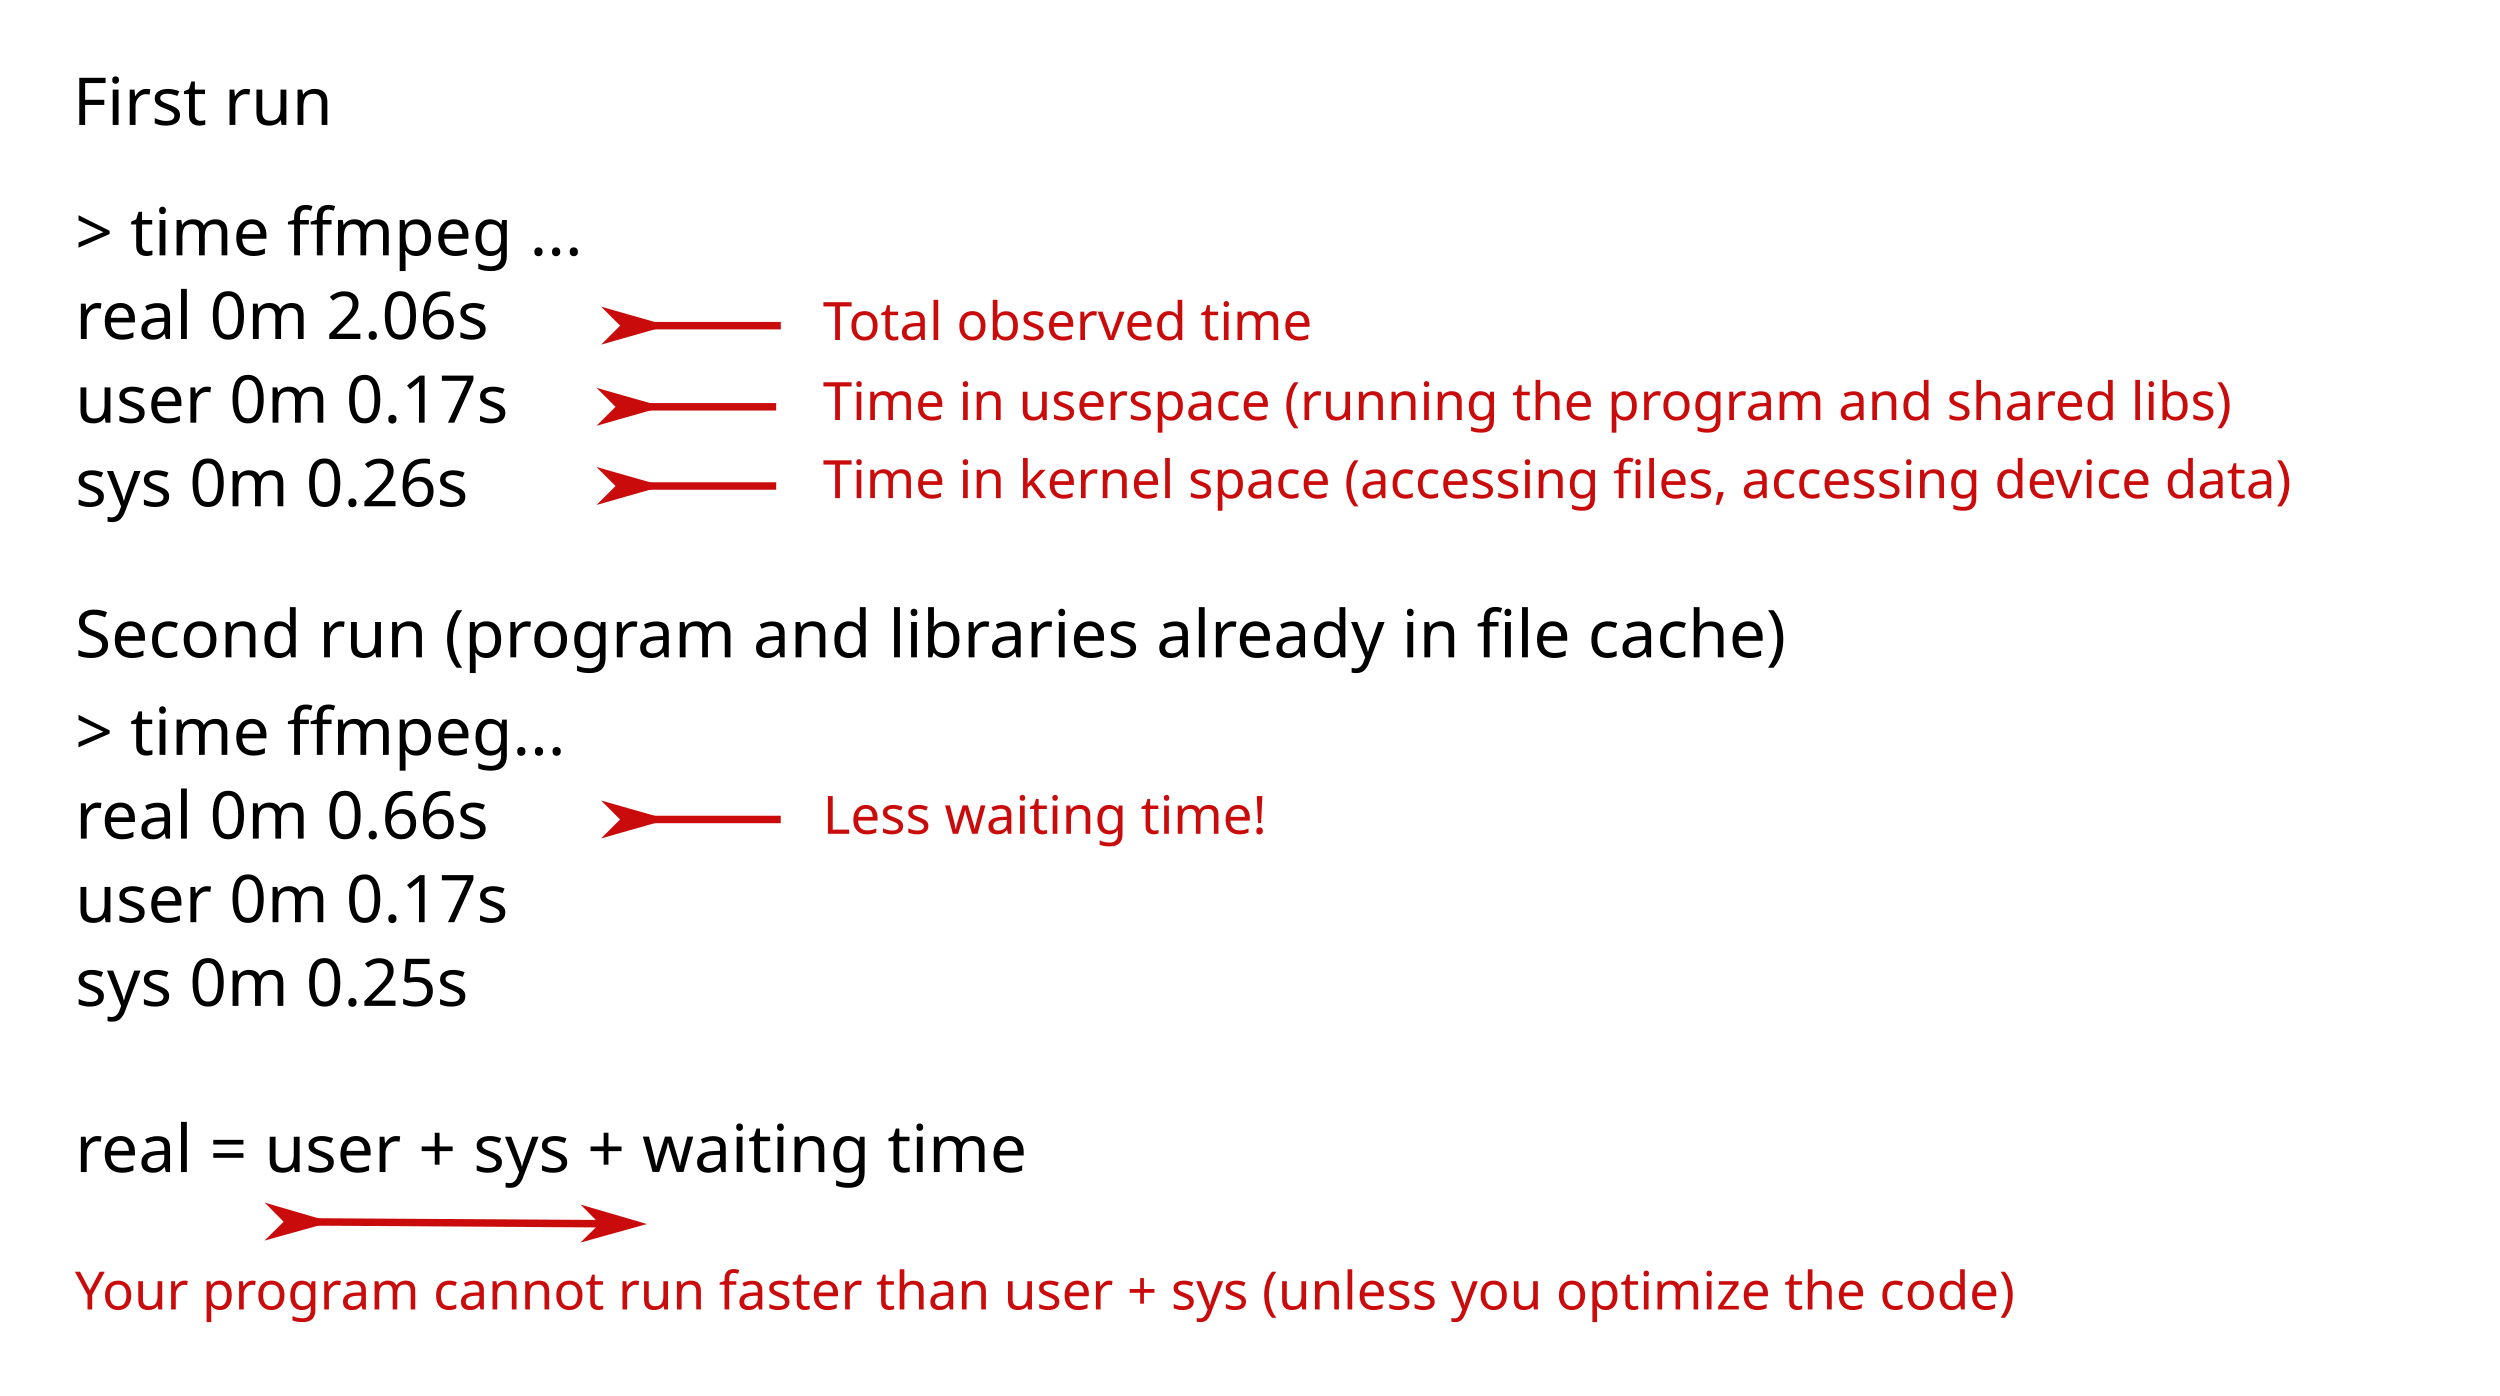
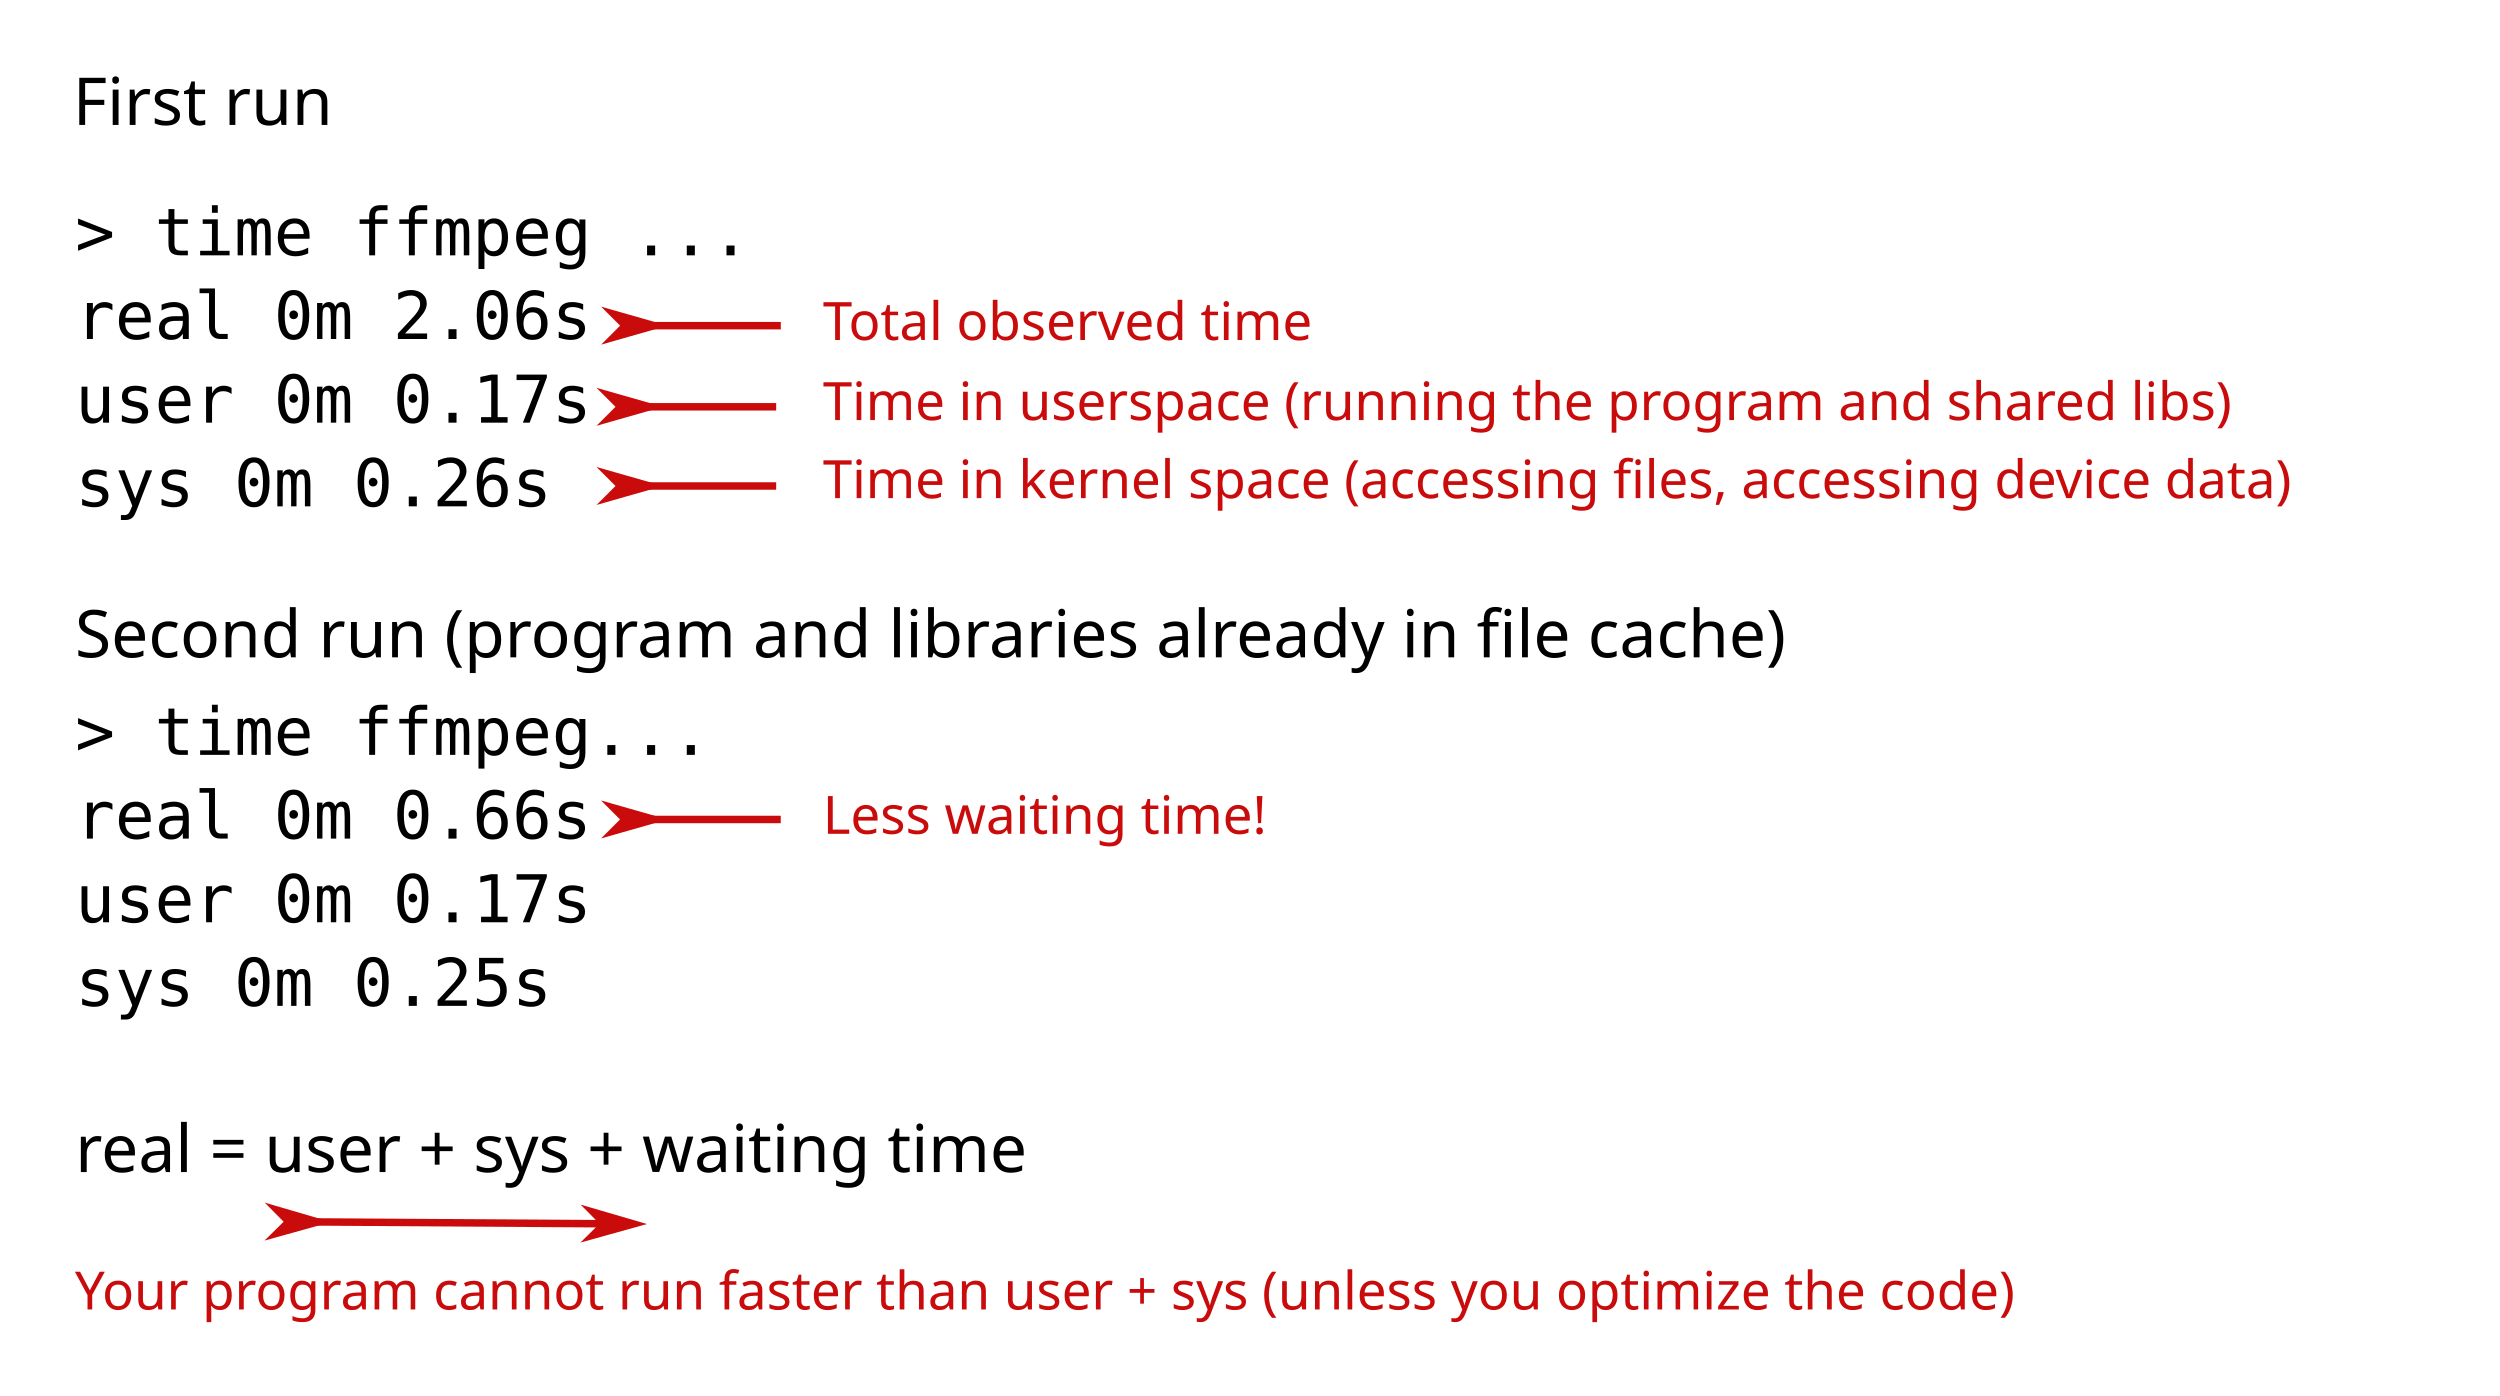
<svg xmlns="http://www.w3.org/2000/svg" width="334.216mm" height="186.528mm" viewBox="0 0 334.216 186.528" version="1.1" id="svg8">
  <defs id="defs2">
    <marker style="overflow:visible" id="marker3024" refX="0" refY="0" orient="auto">
      <path transform="matrix(0.4,0,0,0.4,4,0)" style="fill:#ca0b0b;fill-opacity:1;fill-rule:evenodd;stroke:#ca0b0b;stroke-width:1pt;stroke-opacity:1" d="M 0,0 5,-5 -12.5,0 5,5 Z" id="path3022" />
    </marker>
    <marker orient="auto" refY="0" refX="0" id="Arrow1Mstart" style="overflow:visible">
      <path id="path929" d="M 0,0 5,-5 -12.5,0 5,5 Z" style="fill:#ca0b0b;fill-opacity:1;fill-rule:evenodd;stroke:#ca0b0b;stroke-width:1pt;stroke-opacity:1" transform="matrix(0.4,0,0,0.4,4,0)" />
    </marker>
    <marker orient="auto" refY="0" refX="0" id="Arrow1Lstart" style="overflow:visible">
      <path id="path923" d="M 0,0 5,-5 -12.5,0 5,5 Z" style="fill:#000000;fill-opacity:1;fill-rule:evenodd;stroke:#000000;stroke-width:1pt;stroke-opacity:1" transform="matrix(0.8,0,0,0.8,10,0)" />
    </marker>
    <marker orient="auto" refY="0" refX="0" id="Arrow1Lend" style="overflow:visible">
      <path id="path926" d="M 0,0 5,-5 -12.5,0 5,5 Z" style="fill:#000000;fill-opacity:1;fill-rule:evenodd;stroke:#000000;stroke-width:1pt;stroke-opacity:1" transform="matrix(-0.8,0,0,-0.8,-10,0)" />
    </marker>
    <marker orient="auto" refY="0" refX="0" id="Arrow1Mstart-8" style="overflow:visible">
      <path id="path929-3" d="M 0,0 5,-5 -12.5,0 5,5 Z" style="fill:#ca0b0b;fill-opacity:1;fill-rule:evenodd;stroke:#ca0b0b;stroke-width:1pt;stroke-opacity:1" transform="matrix(0.4,0,0,0.4,4,0)" />
    </marker>
    <marker orient="auto" refY="0" refX="0" id="Arrow1Mstart-8-0" style="overflow:visible">
      <path id="path929-3-7" d="M 0,0 5,-5 -12.5,0 5,5 Z" style="fill:#ca0b0b;fill-opacity:1;fill-rule:evenodd;stroke:#ca0b0b;stroke-width:1pt;stroke-opacity:1" transform="matrix(0.4,0,0,0.4,4,0)" />
    </marker>
    <marker orient="auto" refY="0" refX="0" id="Arrow1Mstart-1" style="overflow:visible">
      <path id="path929-7" d="M 0,0 5,-5 -12.5,0 5,5 Z" style="fill:#ca0b0b;fill-opacity:1;fill-rule:evenodd;stroke:#ca0b0b;stroke-width:1pt;stroke-opacity:1" transform="matrix(0.4,0,0,0.4,4,0)" />
    </marker>
    <marker orient="auto" refY="0" refX="0" id="Arrow1Mstart-6" style="overflow:visible">
      <path id="path929-5" d="M 0,0 5,-5 -12.5,0 5,5 Z" style="fill:#ca0b0b;fill-opacity:1;fill-rule:evenodd;stroke:#ca0b0b;stroke-width:1pt;stroke-opacity:1" transform="matrix(0.4,0,0,0.4,4,0)" />
    </marker>
  </defs>
  <g id="layer1" transform="translate(-2.792009,-8.111828)">
    <text xml:space="preserve" style="font-style:normal;font-variant:normal;font-weight:normal;font-stretch:normal;font-size:8.819px;line-height:125%;font-family:Sans;-inkscape-font-specification:'Sans, Normal';font-variant-ligatures:normal;font-variant-caps:normal;font-variant-numeric:normal;font-feature-settings:normal;text-align:start;letter-spacing:0px;word-spacing:0px;writing-mode:lr-tb;text-anchor:start;fill:#000000;fill-opacity:1;stroke:none;stroke-width:0.265px;stroke-linecap:butt;stroke-linejoin:miter;stroke-opacity:1" x="12.851" y="42.244" id="text817">
-       <tspan id="tspan815" x="12.851" y="42.244" style="font-style:normal;font-variant:normal;font-weight:normal;font-stretch:normal;font-size:8.819px;font-family:'Courier 10 Pitch';-inkscape-font-specification:'Courier 10 Pitch, Normal';font-variant-ligatures:normal;font-variant-caps:normal;font-variant-numeric:normal;font-feature-settings:normal;text-align:start;writing-mode:lr-tb;text-anchor:start;stroke-width:0.265px">&gt; time ffmpeg ...</tspan>
-       <tspan x="12.851" y="53.429" style="font-style:normal;font-variant:normal;font-weight:normal;font-stretch:normal;font-size:8.819px;font-family:'Courier 10 Pitch';-inkscape-font-specification:'Courier 10 Pitch, Normal';font-variant-ligatures:normal;font-variant-caps:normal;font-variant-numeric:normal;font-feature-settings:normal;text-align:start;writing-mode:lr-tb;text-anchor:start;stroke-width:0.265px" id="tspan831">real	0m 2.06s</tspan>
-       <tspan x="12.851" y="64.614" style="font-style:normal;font-variant:normal;font-weight:normal;font-stretch:normal;font-size:8.819px;font-family:'Courier 10 Pitch';-inkscape-font-specification:'Courier 10 Pitch, Normal';font-variant-ligatures:normal;font-variant-caps:normal;font-variant-numeric:normal;font-feature-settings:normal;text-align:start;writing-mode:lr-tb;text-anchor:start;stroke-width:0.265px" id="tspan819">user	0m 0.17s</tspan>
-       <tspan x="12.851" y="75.798" style="font-style:normal;font-variant:normal;font-weight:normal;font-stretch:normal;font-size:8.819px;font-family:'Courier 10 Pitch';-inkscape-font-specification:'Courier 10 Pitch, Normal';font-variant-ligatures:normal;font-variant-caps:normal;font-variant-numeric:normal;font-feature-settings:normal;text-align:start;writing-mode:lr-tb;text-anchor:start;stroke-width:0.265px" id="tspan821">sys	0m 0.26s</tspan>
-       <tspan x="12.851" y="86.983" style="font-style:normal;font-variant:normal;font-weight:normal;font-stretch:normal;font-size:8.819px;font-family:'Courier 10 Pitch';-inkscape-font-specification:'Courier 10 Pitch, Normal';font-variant-ligatures:normal;font-variant-caps:normal;font-variant-numeric:normal;font-feature-settings:normal;text-align:start;writing-mode:lr-tb;text-anchor:start;stroke-width:0.265px" id="tspan823" />
-       <tspan x="12.851" y="98.007" style="font-style:normal;font-variant:normal;font-weight:normal;font-stretch:normal;font-size:8.819px;font-family:'Courier 10 Pitch';-inkscape-font-specification:'Courier 10 Pitch, Normal';font-variant-ligatures:normal;font-variant-caps:normal;font-variant-numeric:normal;font-feature-settings:normal;text-align:start;writing-mode:lr-tb;text-anchor:start;stroke-width:0.265px" id="tspan833" />
-       <tspan x="12.851" y="109.032" style="font-style:normal;font-variant:normal;font-weight:normal;font-stretch:normal;font-size:8.819px;font-family:'Courier 10 Pitch';-inkscape-font-specification:'Courier 10 Pitch, Normal';font-variant-ligatures:normal;font-variant-caps:normal;font-variant-numeric:normal;font-feature-settings:normal;text-align:start;writing-mode:lr-tb;text-anchor:start;stroke-width:0.265px" id="tspan843">&gt; time ffmpeg...</tspan>
-       <tspan x="12.851" y="120.216" style="font-style:normal;font-variant:normal;font-weight:normal;font-stretch:normal;font-size:8.819px;font-family:'Courier 10 Pitch';-inkscape-font-specification:'Courier 10 Pitch, Normal';font-variant-ligatures:normal;font-variant-caps:normal;font-variant-numeric:normal;font-feature-settings:normal;text-align:start;writing-mode:lr-tb;text-anchor:start;stroke-width:0.265px" id="tspan825">real	0m 0.66s</tspan>
-       <tspan x="12.851" y="131.401" style="font-style:normal;font-variant:normal;font-weight:normal;font-stretch:normal;font-size:8.819px;font-family:'Courier 10 Pitch';-inkscape-font-specification:'Courier 10 Pitch, Normal';font-variant-ligatures:normal;font-variant-caps:normal;font-variant-numeric:normal;font-feature-settings:normal;text-align:start;writing-mode:lr-tb;text-anchor:start;stroke-width:0.265px" id="tspan827">user	0m 0.17s</tspan>
-       <tspan x="12.851" y="142.586" style="font-style:normal;font-variant:normal;font-weight:normal;font-stretch:normal;font-size:8.819px;font-family:'Courier 10 Pitch';-inkscape-font-specification:'Courier 10 Pitch, Normal';font-variant-ligatures:normal;font-variant-caps:normal;font-variant-numeric:normal;font-feature-settings:normal;text-align:start;writing-mode:lr-tb;text-anchor:start;stroke-width:0.265px" id="tspan829">sys	0m 0.25s</tspan>
-       <tspan x="12.851" y="153.771" style="font-style:normal;font-variant:normal;font-weight:normal;font-stretch:normal;font-size:8.819px;font-family:'Courier 10 Pitch';-inkscape-font-specification:'Courier 10 Pitch, Normal';font-variant-ligatures:normal;font-variant-caps:normal;font-variant-numeric:normal;font-feature-settings:normal;text-align:start;writing-mode:lr-tb;text-anchor:start;stroke-width:0.265px" id="tspan835" />
+       <tspan id="tspan815" x="12.851" y="42.244" style="font-style:normal;font-variant:normal;font-weight:normal;font-stretch:normal;font-size:8.819px;font-family:'Inconsolata';-inkscape-font-specification:'Inconsolata, Normal';font-variant-ligatures:normal;font-variant-caps:normal;font-variant-numeric:normal;font-feature-settings:normal;text-align:start;writing-mode:lr-tb;text-anchor:start;stroke-width:0.265px">&gt; time ffmpeg ...</tspan>
+       <tspan x="12.851" y="53.429" style="font-style:normal;font-variant:normal;font-weight:normal;font-stretch:normal;font-size:8.819px;font-family:'Inconsolata';-inkscape-font-specification:'Inconsolata, Normal';font-variant-ligatures:normal;font-variant-caps:normal;font-variant-numeric:normal;font-feature-settings:normal;text-align:start;writing-mode:lr-tb;text-anchor:start;stroke-width:0.265px" id="tspan831">real	0m 2.06s</tspan>
+       <tspan x="12.851" y="64.614" style="font-style:normal;font-variant:normal;font-weight:normal;font-stretch:normal;font-size:8.819px;font-family:'Inconsolata';-inkscape-font-specification:'Inconsolata, Normal';font-variant-ligatures:normal;font-variant-caps:normal;font-variant-numeric:normal;font-feature-settings:normal;text-align:start;writing-mode:lr-tb;text-anchor:start;stroke-width:0.265px" id="tspan819">user	0m 0.17s</tspan>
+       <tspan x="12.851" y="75.798" style="font-style:normal;font-variant:normal;font-weight:normal;font-stretch:normal;font-size:8.819px;font-family:'Inconsolata';-inkscape-font-specification:'Inconsolata, Normal';font-variant-ligatures:normal;font-variant-caps:normal;font-variant-numeric:normal;font-feature-settings:normal;text-align:start;writing-mode:lr-tb;text-anchor:start;stroke-width:0.265px" id="tspan821">sys	0m 0.26s</tspan>
+       <tspan x="12.851" y="86.983" style="font-style:normal;font-variant:normal;font-weight:normal;font-stretch:normal;font-size:8.819px;font-family:'Inconsolata';-inkscape-font-specification:'Inconsolata, Normal';font-variant-ligatures:normal;font-variant-caps:normal;font-variant-numeric:normal;font-feature-settings:normal;text-align:start;writing-mode:lr-tb;text-anchor:start;stroke-width:0.265px" id="tspan823" />
+       <tspan x="12.851" y="98.007" style="font-style:normal;font-variant:normal;font-weight:normal;font-stretch:normal;font-size:8.819px;font-family:'Inconsolata';-inkscape-font-specification:'Inconsolata, Normal';font-variant-ligatures:normal;font-variant-caps:normal;font-variant-numeric:normal;font-feature-settings:normal;text-align:start;writing-mode:lr-tb;text-anchor:start;stroke-width:0.265px" id="tspan833" />
+       <tspan x="12.851" y="109.032" style="font-style:normal;font-variant:normal;font-weight:normal;font-stretch:normal;font-size:8.819px;font-family:'Inconsolata';-inkscape-font-specification:'Inconsolata, Normal';font-variant-ligatures:normal;font-variant-caps:normal;font-variant-numeric:normal;font-feature-settings:normal;text-align:start;writing-mode:lr-tb;text-anchor:start;stroke-width:0.265px" id="tspan843">&gt; time ffmpeg...</tspan>
+       <tspan x="12.851" y="120.216" style="font-style:normal;font-variant:normal;font-weight:normal;font-stretch:normal;font-size:8.819px;font-family:'Inconsolata';-inkscape-font-specification:'Inconsolata, Normal';font-variant-ligatures:normal;font-variant-caps:normal;font-variant-numeric:normal;font-feature-settings:normal;text-align:start;writing-mode:lr-tb;text-anchor:start;stroke-width:0.265px" id="tspan825">real	0m 0.66s</tspan>
+       <tspan x="12.851" y="131.401" style="font-style:normal;font-variant:normal;font-weight:normal;font-stretch:normal;font-size:8.819px;font-family:'Inconsolata';-inkscape-font-specification:'Inconsolata, Normal';font-variant-ligatures:normal;font-variant-caps:normal;font-variant-numeric:normal;font-feature-settings:normal;text-align:start;writing-mode:lr-tb;text-anchor:start;stroke-width:0.265px" id="tspan827">user	0m 0.17s</tspan>
+       <tspan x="12.851" y="142.586" style="font-style:normal;font-variant:normal;font-weight:normal;font-stretch:normal;font-size:8.819px;font-family:'Inconsolata';-inkscape-font-specification:'Inconsolata, Normal';font-variant-ligatures:normal;font-variant-caps:normal;font-variant-numeric:normal;font-feature-settings:normal;text-align:start;writing-mode:lr-tb;text-anchor:start;stroke-width:0.265px" id="tspan829">sys	0m 0.25s</tspan>
+       <tspan x="12.851" y="153.771" style="font-style:normal;font-variant:normal;font-weight:normal;font-stretch:normal;font-size:8.819px;font-family:'Inconsolata';-inkscape-font-specification:'Inconsolata, Normal';font-variant-ligatures:normal;font-variant-caps:normal;font-variant-numeric:normal;font-feature-settings:normal;text-align:start;writing-mode:lr-tb;text-anchor:start;stroke-width:0.265px" id="tspan835" />
      <tspan x="12.851" y="164.795" style="font-style:normal;font-variant:normal;font-weight:normal;font-stretch:normal;font-size:8.819px;font-family:sans-serif;-inkscape-font-specification:'sans-serif, Normal';font-variant-ligatures:normal;font-variant-caps:normal;font-variant-numeric:normal;font-feature-settings:normal;text-align:start;writing-mode:lr-tb;text-anchor:start;stroke-width:0.265px" id="tspan837">real = user + sys + waiting time</tspan>
    </text>
    <text xml:space="preserve" style="font-style:normal;font-variant:normal;font-weight:normal;font-stretch:normal;font-size:8.819px;line-height:125%;font-family:Sans;-inkscape-font-specification:'Sans, Normal';font-variant-ligatures:normal;font-variant-caps:normal;font-variant-numeric:normal;font-feature-settings:normal;text-align:start;letter-spacing:0px;word-spacing:0px;writing-mode:lr-tb;text-anchor:start;fill:#000000;fill-opacity:1;stroke:none;stroke-width:0.265px;stroke-linecap:butt;stroke-linejoin:miter;stroke-opacity:1" x="12.533" y="24.813" id="text841">
      <tspan id="tspan839" x="12.533" y="24.813" style="fill:#000000;fill-opacity:1;stroke:none;stroke-width:0.265px;stroke-opacity:1">First run</tspan>
    </text>
    <text xml:space="preserve" style="font-style:normal;font-variant:normal;font-weight:normal;font-stretch:normal;font-size:8.819px;line-height:125%;font-family:Sans;-inkscape-font-specification:'Sans, Normal';font-variant-ligatures:normal;font-variant-caps:normal;font-variant-numeric:normal;font-feature-settings:normal;text-align:start;letter-spacing:0px;word-spacing:0px;writing-mode:lr-tb;text-anchor:start;fill:#000000;fill-opacity:1;stroke:none;stroke-width:0.265px;stroke-linecap:butt;stroke-linejoin:miter;stroke-opacity:1" x="12.817" y="95.987" id="text841-7">
      <tspan id="tspan839-4" x="12.817" y="95.987" style="fill:#000000;fill-opacity:1;stroke-width:0.265px">Second run (program and libraries already in file cache)</tspan>
    </text>
    <text xml:space="preserve" style="font-style:normal;font-variant:normal;font-weight:normal;font-stretch:normal;font-size:8.819px;line-height:125%;font-family:Sans;-inkscape-font-specification:'Sans, Normal';font-variant-ligatures:normal;font-variant-caps:normal;font-variant-numeric:normal;font-feature-settings:normal;text-align:start;letter-spacing:0px;word-spacing:0px;writing-mode:lr-tb;text-anchor:start;fill:#000000;fill-opacity:1;stroke:none;stroke-width:0.265px;stroke-linecap:butt;stroke-linejoin:miter;stroke-opacity:1" x="112.796" y="64.267" id="text841-4">
      <tspan x="112.796" y="64.267" style="font-style:normal;font-variant:normal;font-weight:normal;font-stretch:normal;font-size:7.056px;font-family:Sans;-inkscape-font-specification:'Sans, Normal';font-variant-ligatures:normal;font-variant-caps:normal;font-variant-numeric:normal;font-feature-settings:normal;text-align:start;writing-mode:lr-tb;text-anchor:start;fill:#ca0b0b;fill-opacity:1;stroke-width:0.265px" id="tspan881">Time in userspace (running the program and shared libs)</tspan>
    </text>
    <text xml:space="preserve" style="font-style:normal;font-variant:normal;font-weight:normal;font-stretch:normal;font-size:8.819px;line-height:125%;font-family:Sans;-inkscape-font-specification:'Sans, Normal';font-variant-ligatures:normal;font-variant-caps:normal;font-variant-numeric:normal;font-feature-settings:normal;text-align:start;letter-spacing:0px;word-spacing:0px;writing-mode:lr-tb;text-anchor:start;fill:#000000;fill-opacity:1;stroke:none;stroke-width:0.265px;stroke-linecap:butt;stroke-linejoin:miter;stroke-opacity:1" x="112.796" y="74.702" id="text841-4-6">
      <tspan x="112.796" y="74.702" style="font-style:normal;font-variant:normal;font-weight:normal;font-stretch:normal;font-size:7.056px;font-family:Sans;-inkscape-font-specification:'Sans, Normal';font-variant-ligatures:normal;font-variant-caps:normal;font-variant-numeric:normal;font-feature-settings:normal;text-align:start;writing-mode:lr-tb;text-anchor:start;fill:#ca0b0b;fill-opacity:1;stroke-width:0.265px" id="tspan881-8">Time in kernel space (accessing files, accessing device data)</tspan>
    </text>
    <text xml:space="preserve" style="font-style:normal;font-variant:normal;font-weight:normal;font-stretch:normal;font-size:8.819px;line-height:125%;font-family:Sans;-inkscape-font-specification:'Sans, Normal';font-variant-ligatures:normal;font-variant-caps:normal;font-variant-numeric:normal;font-feature-settings:normal;text-align:start;letter-spacing:0px;word-spacing:0px;writing-mode:lr-tb;text-anchor:start;fill:#000000;fill-opacity:1;stroke:none;stroke-width:0.265px;stroke-linecap:butt;stroke-linejoin:miter;stroke-opacity:1" x="112.796" y="53.561" id="text841-4-4">
      <tspan x="112.796" y="53.561" style="font-style:normal;font-variant:normal;font-weight:normal;font-stretch:normal;font-size:7.056px;font-family:Sans;-inkscape-font-specification:'Sans, Normal';font-variant-ligatures:normal;font-variant-caps:normal;font-variant-numeric:normal;font-feature-settings:normal;text-align:start;writing-mode:lr-tb;text-anchor:start;fill:#ca0b0b;fill-opacity:1;stroke-width:0.265px" id="tspan881-89">Total observed time</tspan>
    </text>
    <path style="fill:none;fill-rule:evenodd;stroke:#ca0b0b;stroke-width:1;stroke-linecap:butt;stroke-linejoin:miter;stroke-miterlimit:4;stroke-dasharray:none;stroke-opacity:1;marker-end:url(#Arrow1Mstart)" d="m 107.175,51.647 c -16.838,0 -17.105,0 -17.105,0 v 0" id="path921" />
    <path style="fill:none;fill-rule:evenodd;stroke:#ca0b0b;stroke-width:1;stroke-linecap:butt;stroke-linejoin:miter;stroke-miterlimit:4;stroke-dasharray:none;stroke-opacity:1;marker-end:url(#Arrow1Mstart-8)" d="m 106.557,62.497 c -16.838,0 -17.105,0 -17.105,0 v 0" id="path921-7" />
    <path style="fill:none;fill-rule:evenodd;stroke:#ca0b0b;stroke-width:1;stroke-linecap:butt;stroke-linejoin:miter;stroke-miterlimit:4;stroke-dasharray:none;stroke-opacity:1;marker-end:url(#Arrow1Mstart-8-0)" d="m 106.557,73.081 c -16.838,0 -17.105,0 -17.105,0 v 0" id="path921-7-1" />
    <text xml:space="preserve" style="font-style:normal;font-variant:normal;font-weight:normal;font-stretch:normal;font-size:8.819px;line-height:125%;font-family:Sans;-inkscape-font-specification:'Sans, Normal';font-variant-ligatures:normal;font-variant-caps:normal;font-variant-numeric:normal;font-feature-settings:normal;text-align:start;letter-spacing:0px;word-spacing:0px;writing-mode:lr-tb;text-anchor:start;fill:#000000;fill-opacity:1;stroke:none;stroke-width:0.265px;stroke-linecap:butt;stroke-linejoin:miter;stroke-opacity:1" x="108.511" y="173.521" id="text1893">
      <tspan id="tspan1891" x="108.511" y="181.325" style="stroke-width:0.265px" />
    </text>
    <path style="fill:none;fill-rule:evenodd;stroke:#ca0b0b;stroke-width:1;stroke-linecap:butt;stroke-linejoin:miter;stroke-miterlimit:4;stroke-dasharray:none;stroke-opacity:1;marker-start:url(#marker3024);marker-end:url(#Arrow1Mstart-1)" d="m 87.313,171.735 -42.229,-0.267 v 0" id="path921-8" />
    <text xml:space="preserve" style="font-style:normal;font-variant:normal;font-weight:normal;font-stretch:normal;font-size:8.819px;line-height:125%;font-family:Sans;-inkscape-font-specification:'Sans, Normal';font-variant-ligatures:normal;font-variant-caps:normal;font-variant-numeric:normal;font-feature-settings:normal;text-align:start;letter-spacing:0px;word-spacing:0px;writing-mode:lr-tb;text-anchor:start;fill:#000000;fill-opacity:1;stroke:none;stroke-width:0.265px;stroke-linecap:butt;stroke-linejoin:miter;stroke-opacity:1" x="12.806" y="183.172" id="text841-4-4-2">
      <tspan x="12.806" y="183.172" style="font-style:normal;font-variant:normal;font-weight:normal;font-stretch:normal;font-size:7.056px;font-family:Sans;-inkscape-font-specification:'Sans, Normal';font-variant-ligatures:normal;font-variant-caps:normal;font-variant-numeric:normal;font-feature-settings:normal;text-align:start;writing-mode:lr-tb;text-anchor:start;fill:#ca0b0b;fill-opacity:1;stroke-width:0.265px" id="tspan881-89-9">Your program cannot run faster than user + sys (unless you optimize the code)</tspan>
    </text>
    <text xml:space="preserve" style="font-style:normal;font-variant:normal;font-weight:normal;font-stretch:normal;font-size:8.819px;line-height:125%;font-family:Sans;-inkscape-font-specification:'Sans, Normal';font-variant-ligatures:normal;font-variant-caps:normal;font-variant-numeric:normal;font-feature-settings:normal;text-align:start;letter-spacing:0px;word-spacing:0px;writing-mode:lr-tb;text-anchor:start;fill:#000000;fill-opacity:1;stroke:none;stroke-width:0.265px;stroke-linecap:butt;stroke-linejoin:miter;stroke-opacity:1" x="112.788" y="119.578" id="text841-4-4-9">
      <tspan x="112.788" y="119.578" style="font-style:normal;font-variant:normal;font-weight:normal;font-stretch:normal;font-size:7.056px;font-family:Sans;-inkscape-font-specification:'Sans, Normal';font-variant-ligatures:normal;font-variant-caps:normal;font-variant-numeric:normal;font-feature-settings:normal;text-align:start;writing-mode:lr-tb;text-anchor:start;fill:#ca0b0b;fill-opacity:1;stroke-width:0.265px" id="tspan881-89-4">Less waiting time!</tspan>
    </text>
    <path style="fill:none;fill-rule:evenodd;stroke:#ca0b0b;stroke-width:1;stroke-linecap:butt;stroke-linejoin:miter;stroke-miterlimit:4;stroke-dasharray:none;stroke-opacity:1;marker-end:url(#Arrow1Mstart-6)" d="m 107.167,117.663 c -16.838,0 -17.105,0 -17.105,0 v 0" id="path921-3" />
  </g>
</svg>
